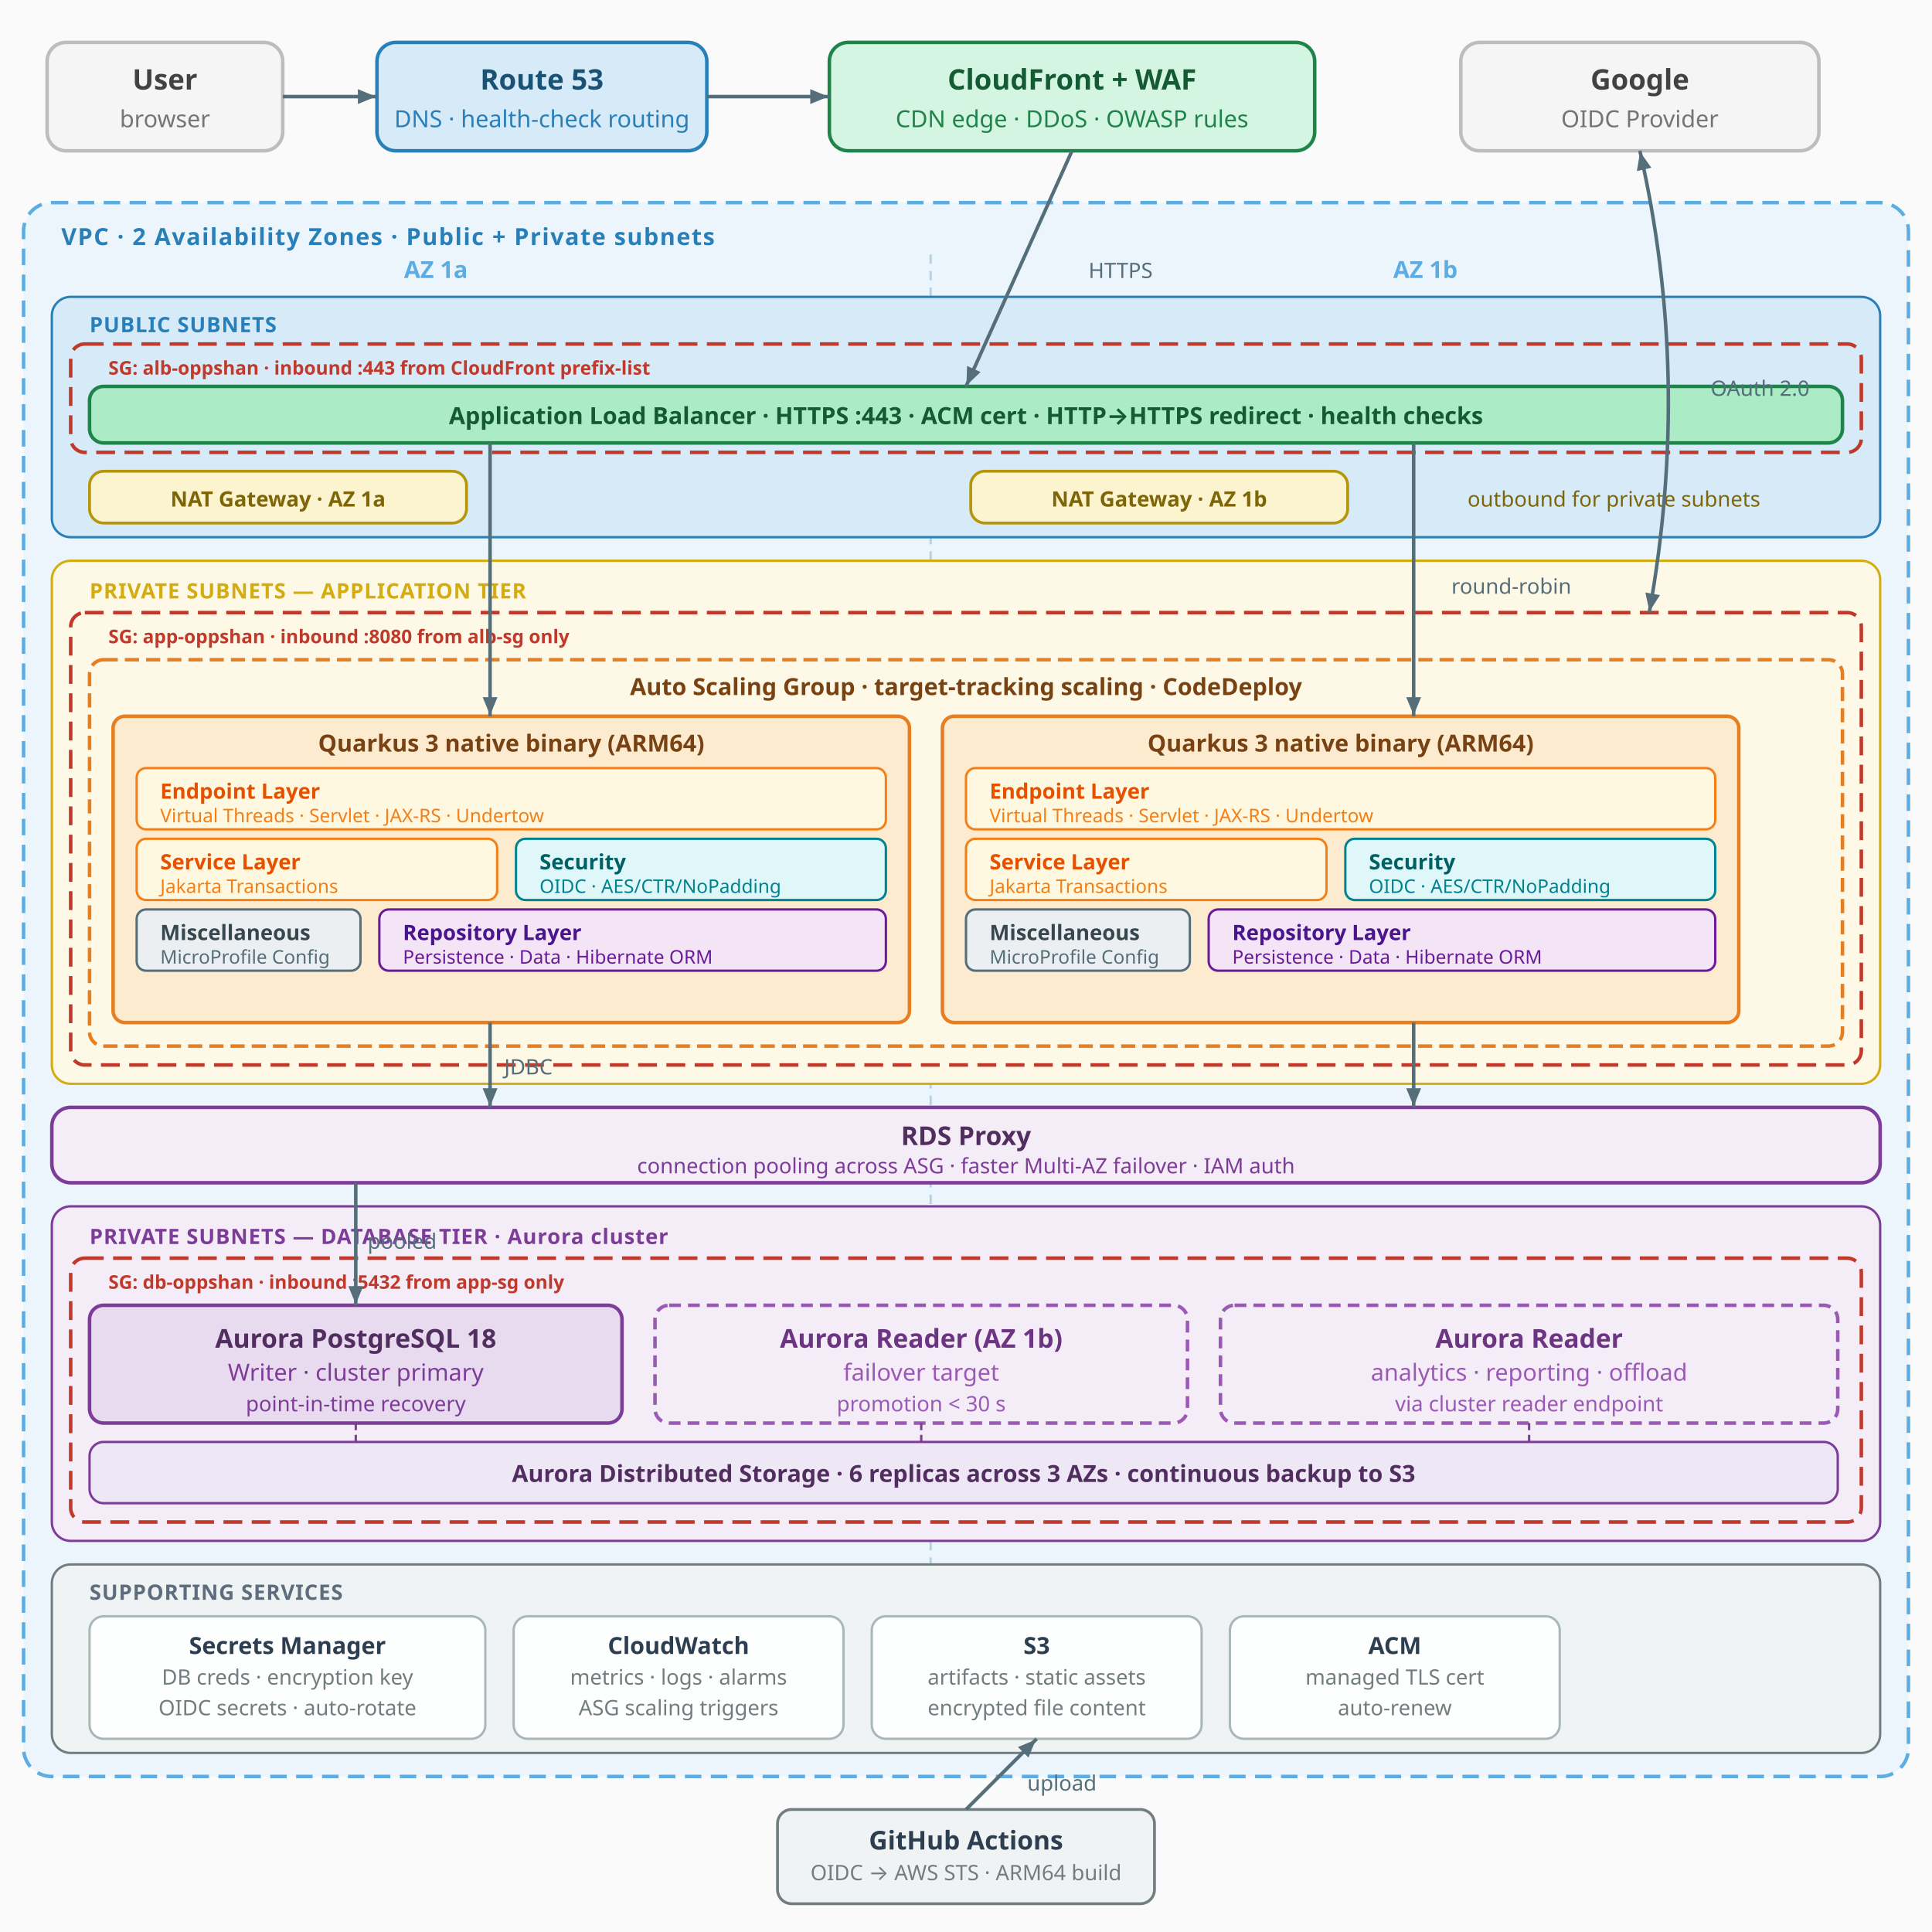
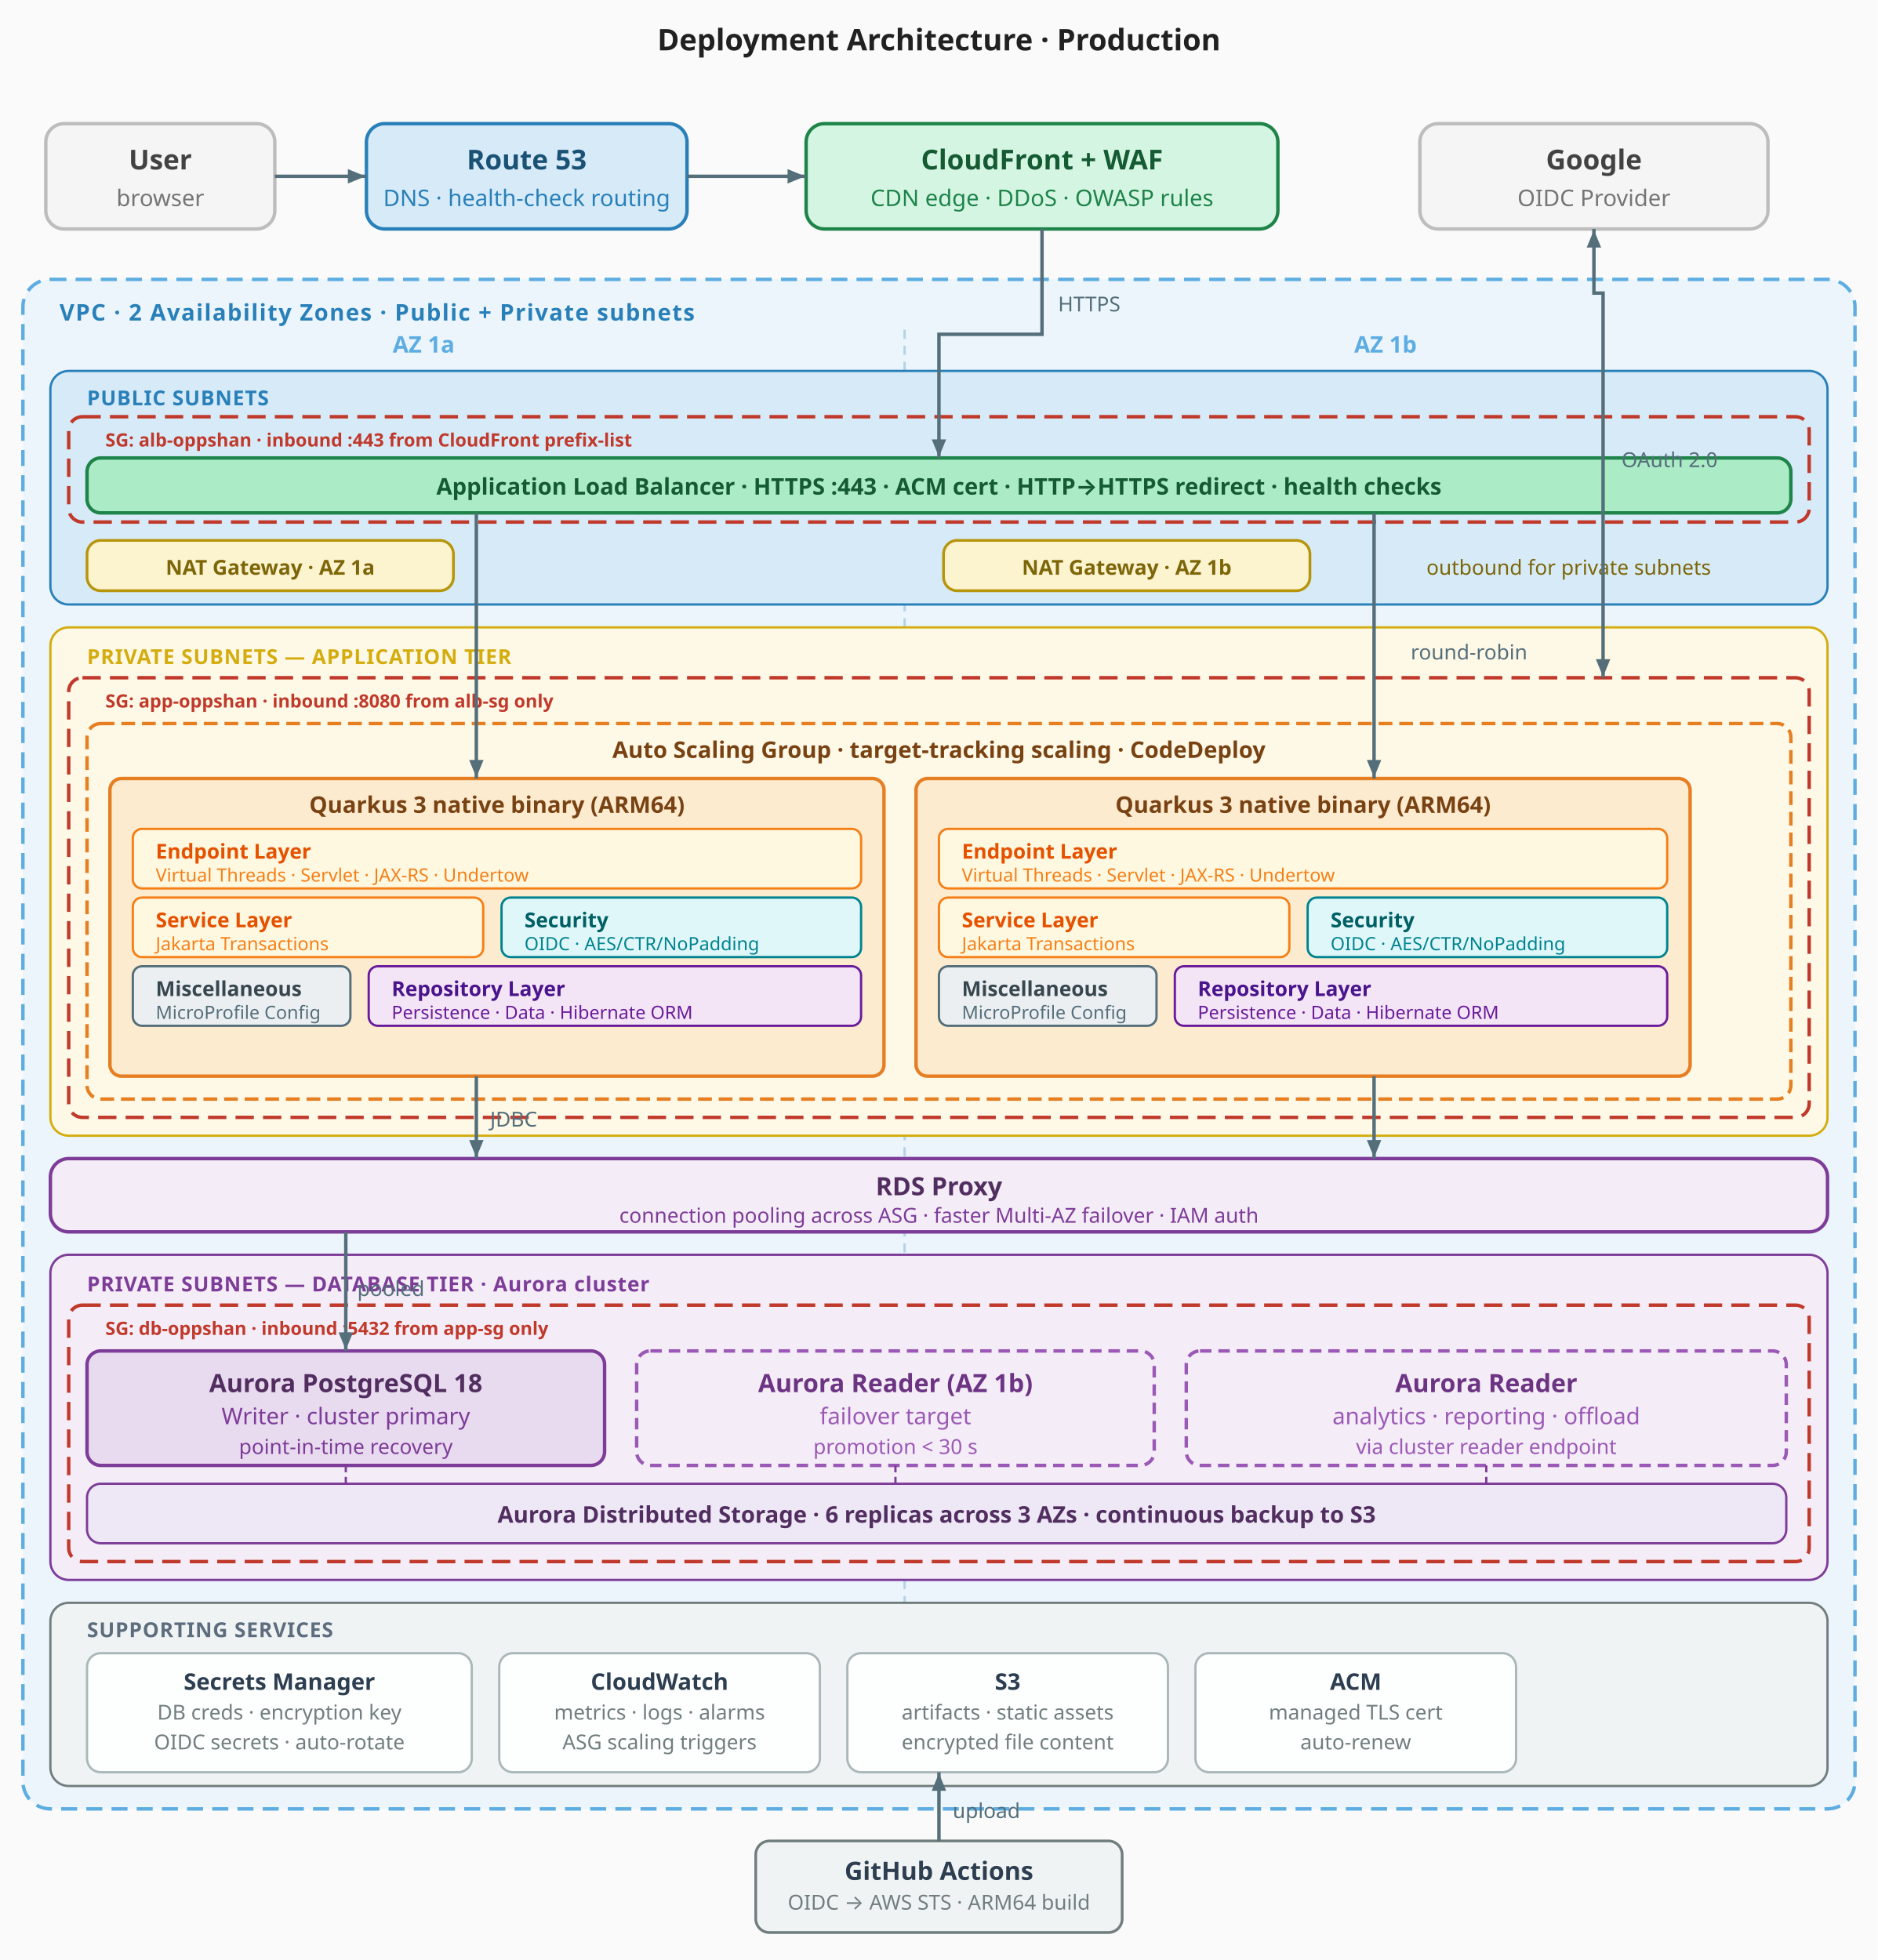
- <svg xmlns="http://www.w3.org/2000/svg" viewBox="0 0 820 820" width="820" height="820" font-family="Segoe UI, system-ui, -apple-system, sans-serif" font-size="12">
+ <svg xmlns="http://www.w3.org/2000/svg" viewBox="0 -36 820 856" width="820" height="856" font-family="Segoe UI, system-ui, -apple-system, sans-serif" font-size="12">
  <defs>
    <marker id="arr" viewBox="0 0 10 10" refX="9" refY="5" markerWidth="6" markerHeight="6" orient="auto-start-reverse">
      <path d="M0 1.5 L8.5 5 L0 8.5 z" fill="#546E7A" />
    </marker>
    <marker id="arr-b" viewBox="0 0 10 10" refX="9" refY="5" markerWidth="6" markerHeight="6" orient="auto-start-reverse">
      <path d="M0 1.5 L8.5 5 L0 8.5 z" fill="#546E7A" />
    </marker>
  </defs>
-   <rect width="820" height="820" fill="#FAFAFA" />
+   <rect x="0" y="-36" width="820" height="856" fill="#FAFAFA" />
+   <text x="410" y="-14" text-anchor="middle" font-size="13" font-weight="700" fill="#212121">
+         Deployment Architecture · Production
+     </text>
  <rect x="20" y="18" width="100" height="46" rx="8" fill="#F5F5F5" stroke="#BDBDBD" stroke-width="1.5" />
  <text x="70" y="38" text-anchor="middle" font-weight="600" fill="#424242">User</text>
  <text x="70" y="54" text-anchor="middle" font-size="10" fill="#757575">browser</text>
  <rect x="160" y="18" width="140" height="46" rx="8" fill="#D6EAF8" stroke="#2980B9" stroke-width="1.5" />
  <text x="230" y="38" text-anchor="middle" font-weight="600" fill="#1A5276">Route 53</text>
  <text x="230" y="54" text-anchor="middle" font-size="10" fill="#2980B9">DNS · health-check routing</text>
  <rect x="352" y="18" width="206" height="46" rx="8" fill="#D5F5E3" stroke="#1E8449" stroke-width="1.5" />
  <text x="455" y="38" text-anchor="middle" font-weight="600" fill="#145A32">CloudFront + WAF</text>
  <text x="455" y="54" text-anchor="middle" font-size="10" fill="#1E8449">CDN edge · DDoS · OWASP rules</text>
  <rect x="620" y="18" width="152" height="46" rx="8" fill="#F5F5F5" stroke="#BDBDBD" stroke-width="1.5" />
  <text x="696" y="38" text-anchor="middle" font-weight="600" fill="#424242">Google</text>
  <text x="696" y="54" text-anchor="middle" font-size="10" fill="#757575">OIDC Provider</text>
  <line x1="120" y1="41" x2="160" y2="41" stroke="#546E7A" stroke-width="1.5" marker-end="url(#arr)" />
  <line x1="300" y1="41" x2="352" y2="41" stroke="#546E7A" stroke-width="1.5" marker-end="url(#arr)" />
  <rect x="10" y="86" width="800" height="668" rx="12" fill="#EBF5FB" stroke="#5DADE2" stroke-width="1.5" stroke-dasharray="7 4" />
  <text x="26" y="104" font-size="10" font-weight="700" fill="#2980B9" letter-spacing="0.5">
        VPC · 2 Availability Zones · Public + Private subnets
    </text>
  <text x="185" y="118" text-anchor="middle" font-size="10" font-weight="600" fill="#5DADE2">AZ 1a</text>
  <text x="605" y="118" text-anchor="middle" font-size="10" font-weight="600" fill="#5DADE2">AZ 1b</text>
  <line x1="395" y1="108" x2="395" y2="740" stroke="#B3D4E8" stroke-width="1" stroke-dasharray="4 3" />
  <rect x="22" y="126" width="776" height="102" rx="8" fill="#D6EAF8" stroke="#2980B9" stroke-width="1" />
  <text x="38" y="141" font-size="9" font-weight="700" fill="#2980B9" letter-spacing="0.3">PUBLIC SUBNETS</text>
  <rect x="30" y="146" width="760" height="46" rx="6" fill="none" stroke="#C0392B" stroke-width="1.5" stroke-dasharray="8 4" />
  <text x="46" y="159" font-size="8" font-weight="700" fill="#C0392B">
        SG: alb-oppshan · inbound :443 from CloudFront prefix-list
    </text>
  <rect x="38" y="164" width="744" height="24" rx="6" fill="#ABEBC6" stroke="#1E8449" stroke-width="1.5" />
  <text x="410" y="180" text-anchor="middle" font-size="10" font-weight="700" fill="#145A32">
        Application Load Balancer · HTTPS :443 · ACM cert · HTTP→HTTPS redirect · health checks
    </text>
  <rect x="38" y="200" width="160" height="22" rx="6" fill="#FCF3CF" stroke="#B7950B" stroke-width="1.2" />
  <text x="118" y="215" text-anchor="middle" font-size="9" font-weight="600" fill="#7D6608">NAT Gateway · AZ 1a</text>
  <rect x="412" y="200" width="160" height="22" rx="6" fill="#FCF3CF" stroke="#B7950B" stroke-width="1.2" />
  <text x="492" y="215" text-anchor="middle" font-size="9" font-weight="600" fill="#7D6608">NAT Gateway · AZ 1b</text>
  <text x="685" y="215" text-anchor="middle" font-size="9" fill="#7D6608">outbound for private subnets</text>
  <rect x="22" y="238" width="776" height="222" rx="8" fill="#FEF9E7" stroke="#D4AC0D" stroke-width="1" />
  <text x="38" y="254" font-size="9" font-weight="700" fill="#D4AC0D" letter-spacing="0.3">
        PRIVATE SUBNETS — APPLICATION TIER
    </text>
  <rect x="30" y="260" width="760" height="192" rx="6" fill="none" stroke="#C0392B" stroke-width="1.5" stroke-dasharray="8 4" />
  <text x="46" y="273" font-size="8" font-weight="700" fill="#C0392B">
        SG: app-oppshan · inbound :8080 from alb-sg only
    </text>
  <rect x="38" y="280" width="744" height="164" rx="6" fill="none" stroke="#E67E22" stroke-width="1.5" stroke-dasharray="6 3" />
  <text x="410" y="295" text-anchor="middle" font-size="10" font-weight="700" fill="#784212">
        Auto Scaling Group · target-tracking scaling · CodeDeploy
    </text>
  <rect x="48" y="304" width="338" height="130" rx="5" fill="#FDEBD0" stroke="#E67E22" stroke-width="1.5" />
  <text x="217" y="319" text-anchor="middle" font-size="10" font-weight="700" fill="#784212">
        Quarkus 3 native binary (ARM64)
    </text>
  <rect x="58" y="326" width="318" height="26" rx="4" fill="#FFF8E1" stroke="#F57F17" stroke-width="1" />
  <text x="68" y="339" font-size="9" font-weight="600" fill="#E65100">Endpoint Layer</text>
  <text x="68" y="349" font-size="8" fill="#F57F17">Virtual Threads · Servlet · JAX-RS · Undertow</text>
  <rect x="58" y="356" width="153" height="26" rx="4" fill="#FFF8E1" stroke="#F57F17" stroke-width="1" />
  <text x="68" y="369" font-size="9" font-weight="600" fill="#E65100">Service Layer</text>
  <text x="68" y="379" font-size="8" fill="#F57F17">Jakarta Transactions</text>
  <rect x="219" y="356" width="157" height="26" rx="4" fill="#E0F7FA" stroke="#00838F" stroke-width="1" />
  <text x="229" y="369" font-size="9" font-weight="600" fill="#006064">Security</text>
  <text x="229" y="379" font-size="8" fill="#00838F">OIDC · AES/CTR/NoPadding</text>
  <rect x="58" y="386" width="95" height="26" rx="4" fill="#ECEFF1" stroke="#546E7A" stroke-width="1" />
  <text x="68" y="399" font-size="9" font-weight="600" fill="#37474F">Miscellaneous</text>
  <text x="68" y="409" font-size="8" fill="#546E7A">MicroProfile Config</text>
  <rect x="161" y="386" width="215" height="26" rx="4" fill="#F3E5F5" stroke="#6A1B9A" stroke-width="1" />
  <text x="171" y="399" font-size="9" font-weight="600" fill="#4A148C">Repository Layer</text>
  <text x="171" y="409" font-size="8" fill="#6A1B9A">Persistence · Data · Hibernate ORM</text>
  <rect x="400" y="304" width="338" height="130" rx="5" fill="#FDEBD0" stroke="#E67E22" stroke-width="1.5" />
  <text x="569" y="319" text-anchor="middle" font-size="10" font-weight="700" fill="#784212">
        Quarkus 3 native binary (ARM64)
    </text>
  <rect x="410" y="326" width="318" height="26" rx="4" fill="#FFF8E1" stroke="#F57F17" stroke-width="1" />
  <text x="420" y="339" font-size="9" font-weight="600" fill="#E65100">Endpoint Layer</text>
  <text x="420" y="349" font-size="8" fill="#F57F17">Virtual Threads · Servlet · JAX-RS · Undertow</text>
  <rect x="410" y="356" width="153" height="26" rx="4" fill="#FFF8E1" stroke="#F57F17" stroke-width="1" />
  <text x="420" y="369" font-size="9" font-weight="600" fill="#E65100">Service Layer</text>
  <text x="420" y="379" font-size="8" fill="#F57F17">Jakarta Transactions</text>
  <rect x="571" y="356" width="157" height="26" rx="4" fill="#E0F7FA" stroke="#00838F" stroke-width="1" />
  <text x="581" y="369" font-size="9" font-weight="600" fill="#006064">Security</text>
  <text x="581" y="379" font-size="8" fill="#00838F">OIDC · AES/CTR/NoPadding</text>
  <rect x="410" y="386" width="95" height="26" rx="4" fill="#ECEFF1" stroke="#546E7A" stroke-width="1" />
  <text x="420" y="399" font-size="9" font-weight="600" fill="#37474F">Miscellaneous</text>
  <text x="420" y="409" font-size="8" fill="#546E7A">MicroProfile Config</text>
  <rect x="513" y="386" width="215" height="26" rx="4" fill="#F3E5F5" stroke="#6A1B9A" stroke-width="1" />
  <text x="523" y="399" font-size="9" font-weight="600" fill="#4A148C">Repository Layer</text>
  <text x="523" y="409" font-size="8" fill="#6A1B9A">Persistence · Data · Hibernate ORM</text>
  <rect x="22" y="470" width="776" height="32" rx="8" fill="#F4ECF7" stroke="#7D3C98" stroke-width="1.5" />
  <text x="410" y="486" text-anchor="middle" font-size="11" font-weight="700" fill="#512E5F">RDS Proxy</text>
  <text x="410" y="498" text-anchor="middle" font-size="9" fill="#7D3C98">
        connection pooling across ASG · faster Multi-AZ failover · IAM auth
    </text>
  <rect x="22" y="512" width="776" height="142" rx="8" fill="#F4ECF7" stroke="#7D3C98" stroke-width="1" />
  <text x="38" y="528" font-size="9" font-weight="700" fill="#7D3C98" letter-spacing="0.3">
        PRIVATE SUBNETS — DATABASE TIER · Aurora cluster
    </text>
  <rect x="30" y="534" width="760" height="112" rx="6" fill="none" stroke="#C0392B" stroke-width="1.5" stroke-dasharray="8 4" />
  <text x="46" y="547" font-size="8" font-weight="700" fill="#C0392B">
        SG: db-oppshan · inbound :5432 from app-sg only
    </text>
  <rect x="38" y="554" width="226" height="50" rx="6" fill="#E8DAEF" stroke="#7D3C98" stroke-width="1.5" />
  <text x="151" y="572" text-anchor="middle" font-size="11" font-weight="700" fill="#512E5F">Aurora PostgreSQL 18
    </text>
  <text x="151" y="586" text-anchor="middle" font-size="10" fill="#7D3C98">Writer · cluster primary</text>
  <text x="151" y="599" text-anchor="middle" font-size="9" fill="#7D3C98">point-in-time recovery</text>
  <rect x="278" y="554" width="226" height="50" rx="6" fill="#F4ECF7" stroke="#9B59B6" stroke-width="1.5" stroke-dasharray="5 3" />
  <text x="391" y="572" text-anchor="middle" font-size="11" font-weight="700" fill="#6C3483">Aurora Reader (AZ 1b)
    </text>
  <text x="391" y="586" text-anchor="middle" font-size="10" fill="#9B59B6">failover target</text>
  <text x="391" y="599" text-anchor="middle" font-size="9" fill="#9B59B6">promotion &lt; 30 s</text>
  <rect x="518" y="554" width="262" height="50" rx="6" fill="#F4ECF7" stroke="#9B59B6" stroke-width="1.5" stroke-dasharray="5 3" />
  <text x="649" y="572" text-anchor="middle" font-size="11" font-weight="700" fill="#6C3483">Aurora Reader</text>
  <text x="649" y="586" text-anchor="middle" font-size="10" fill="#9B59B6">analytics · reporting · offload</text>
  <text x="649" y="599" text-anchor="middle" font-size="9" fill="#9B59B6">via cluster reader endpoint</text>
  <rect x="38" y="612" width="742" height="26" rx="6" fill="#EDE7F6" stroke="#7D3C98" stroke-width="1" />
  <text x="409" y="629" text-anchor="middle" font-size="10" font-weight="600" fill="#512E5F">
        Aurora Distributed Storage · 6 replicas across 3 AZs · continuous backup to S3
    </text>
  <line x1="151" y1="604" x2="151" y2="612" stroke="#7D3C98" stroke-width="1" stroke-dasharray="3 2" />
  <line x1="391" y1="604" x2="391" y2="612" stroke="#7D3C98" stroke-width="1" stroke-dasharray="3 2" />
  <line x1="649" y1="604" x2="649" y2="612" stroke="#7D3C98" stroke-width="1" stroke-dasharray="3 2" />
  <rect x="22" y="664" width="776" height="80" rx="8" fill="#F0F3F4" stroke="#717D7E" stroke-width="1" />
  <text x="38" y="679" font-size="9" font-weight="700" fill="#5D6D7E" letter-spacing="0.3">SUPPORTING SERVICES</text>
  <rect x="38" y="686" width="168" height="52" rx="6" fill="#FDFEFE" stroke="#AAB7B8" stroke-width="1" />
  <text x="122" y="702" text-anchor="middle" font-size="10" font-weight="600" fill="#2C3E50">Secrets Manager</text>
  <text x="122" y="715" text-anchor="middle" font-size="9" fill="#717D7E">DB creds · encryption key</text>
  <text x="122" y="728" text-anchor="middle" font-size="9" fill="#717D7E">OIDC secrets · auto-rotate</text>
  <rect x="218" y="686" width="140" height="52" rx="6" fill="#FDFEFE" stroke="#AAB7B8" stroke-width="1" />
  <text x="288" y="702" text-anchor="middle" font-size="10" font-weight="600" fill="#2C3E50">CloudWatch</text>
  <text x="288" y="715" text-anchor="middle" font-size="9" fill="#717D7E">metrics · logs · alarms</text>
  <text x="288" y="728" text-anchor="middle" font-size="9" fill="#717D7E">ASG scaling triggers</text>
  <rect x="370" y="686" width="140" height="52" rx="6" fill="#FDFEFE" stroke="#AAB7B8" stroke-width="1" />
  <text x="440" y="702" text-anchor="middle" font-size="10" font-weight="600" fill="#2C3E50">S3</text>
  <text x="440" y="715" text-anchor="middle" font-size="9" fill="#717D7E">artifacts · static assets</text>
  <text x="440" y="728" text-anchor="middle" font-size="9" fill="#717D7E">encrypted file content</text>
  <rect x="522" y="686" width="140" height="52" rx="6" fill="#FDFEFE" stroke="#AAB7B8" stroke-width="1" />
  <text x="592" y="702" text-anchor="middle" font-size="10" font-weight="600" fill="#2C3E50">ACM</text>
  <text x="592" y="715" text-anchor="middle" font-size="9" fill="#717D7E">managed TLS cert</text>
  <text x="592" y="728" text-anchor="middle" font-size="9" fill="#717D7E">auto-renew</text>
  <rect x="330" y="768" width="160" height="40" rx="6" fill="#F0F3F4" stroke="#717D7E" stroke-width="1.2" />
  <text x="410" y="785" text-anchor="middle" font-size="11" font-weight="600" fill="#2C3E50">GitHub Actions</text>
  <text x="410" y="798" text-anchor="middle" font-size="9" fill="#717D7E">OIDC → AWS STS · ARM64 build</text>
-   <line x1="455" y1="64" x2="410" y2="164" stroke="#546E7A" stroke-width="1.5" marker-end="url(#arr)" />
-   <text x="462" y="118" font-size="9" fill="#546E7A">HTTPS</text>
+   <path d="M 455 64 V 110 H 410 V 164" stroke="#546E7A" stroke-width="1.5" fill="none" marker-end="url(#arr)" />
+   <text x="462" y="100" font-size="9" fill="#546E7A">HTTPS</text>
  <line x1="208" y1="188" x2="208" y2="304" stroke="#546E7A" stroke-width="1.5" marker-end="url(#arr)" />
  <line x1="600" y1="188" x2="600" y2="304" stroke="#546E7A" stroke-width="1.5" marker-end="url(#arr)" />
  <text x="616" y="252" font-size="9" fill="#546E7A">round-robin</text>
  <line x1="208" y1="434" x2="208" y2="470" stroke="#546E7A" stroke-width="1.5" marker-end="url(#arr)" />
  <text x="214" y="456" font-size="9" fill="#546E7A">JDBC</text>
  <line x1="600" y1="434" x2="600" y2="470" stroke="#546E7A" stroke-width="1.5" marker-end="url(#arr)" />
  <line x1="151" y1="502" x2="151" y2="554" stroke="#546E7A" stroke-width="1.5" marker-end="url(#arr)" />
  <text x="156" y="530" font-size="9" fill="#546E7A">pooled</text>
-   <path d="M 700 260 Q 718 160 696 64" stroke="#546E7A" stroke-width="1.5" fill="none" marker-end="url(#arr)" marker-start="url(#arr-b)" />
-   <text x="726" y="168" font-size="9" fill="#546E7A">OAuth 2.0</text>
-   <line x1="410" y1="768" x2="440" y2="738" stroke="#546E7A" stroke-width="1.5" marker-end="url(#arr)" />
-   <text x="436" y="760" font-size="9" fill="#546E7A">upload</text>
+   <path d="M 700 260 V 92 H 696 V 64" stroke="#546E7A" stroke-width="1.5" fill="none" marker-end="url(#arr)" marker-start="url(#arr-b)" />
+   <text x="708" y="168" font-size="9" fill="#546E7A">OAuth 2.0</text>
+   <line x1="410" y1="768" x2="410" y2="738" stroke="#546E7A" stroke-width="1.5" marker-end="url(#arr)" />
+   <text x="416" y="758" font-size="9" fill="#546E7A">upload</text>
</svg>
